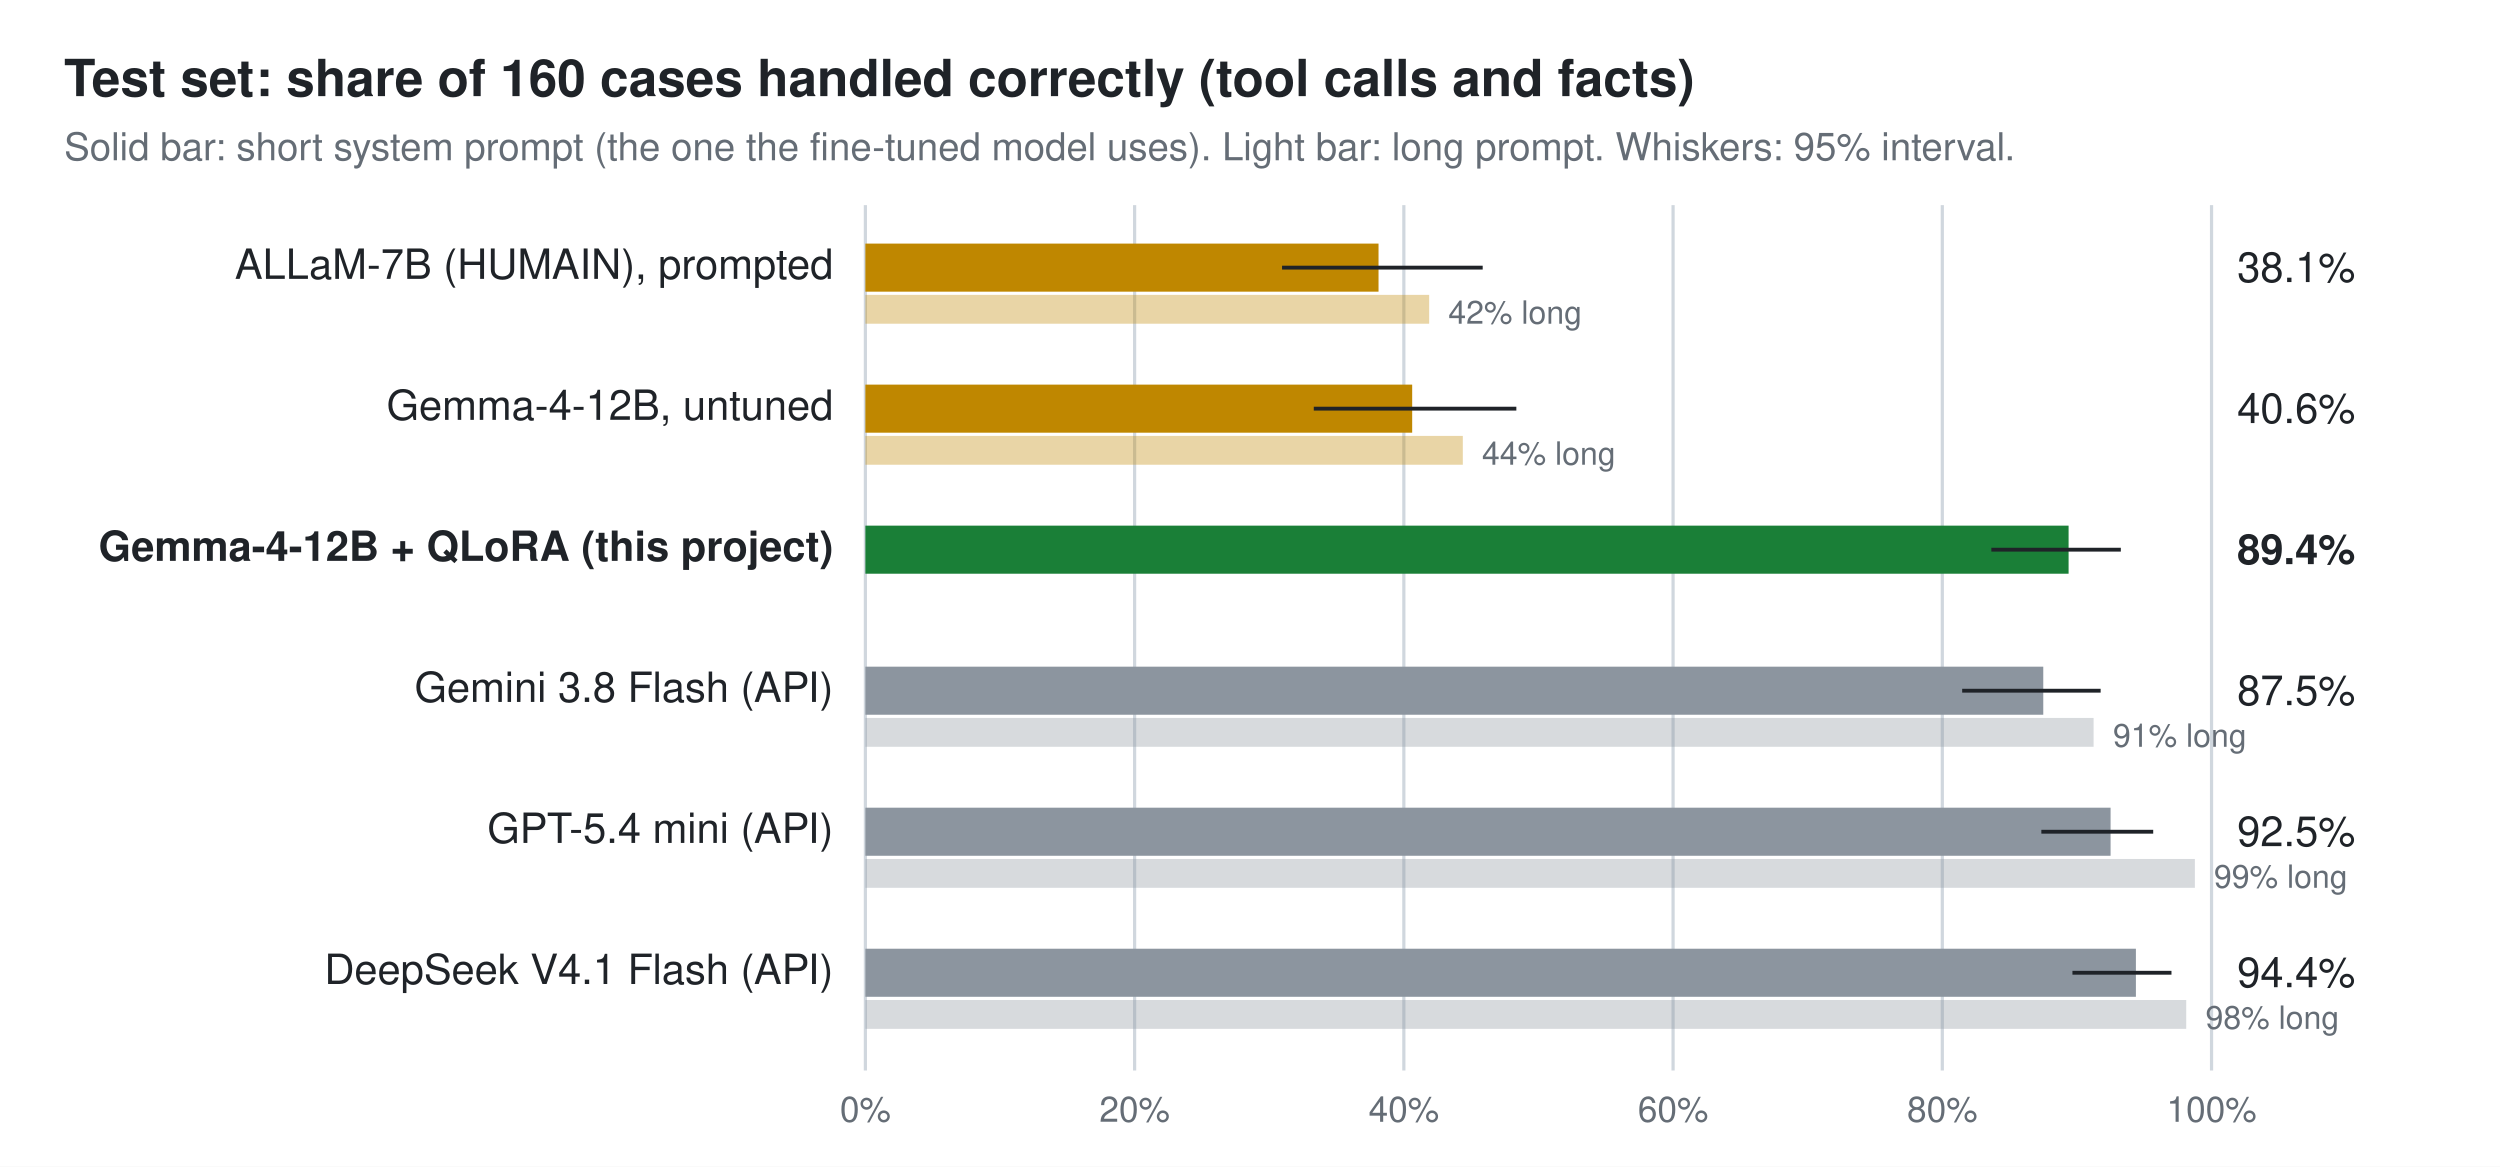
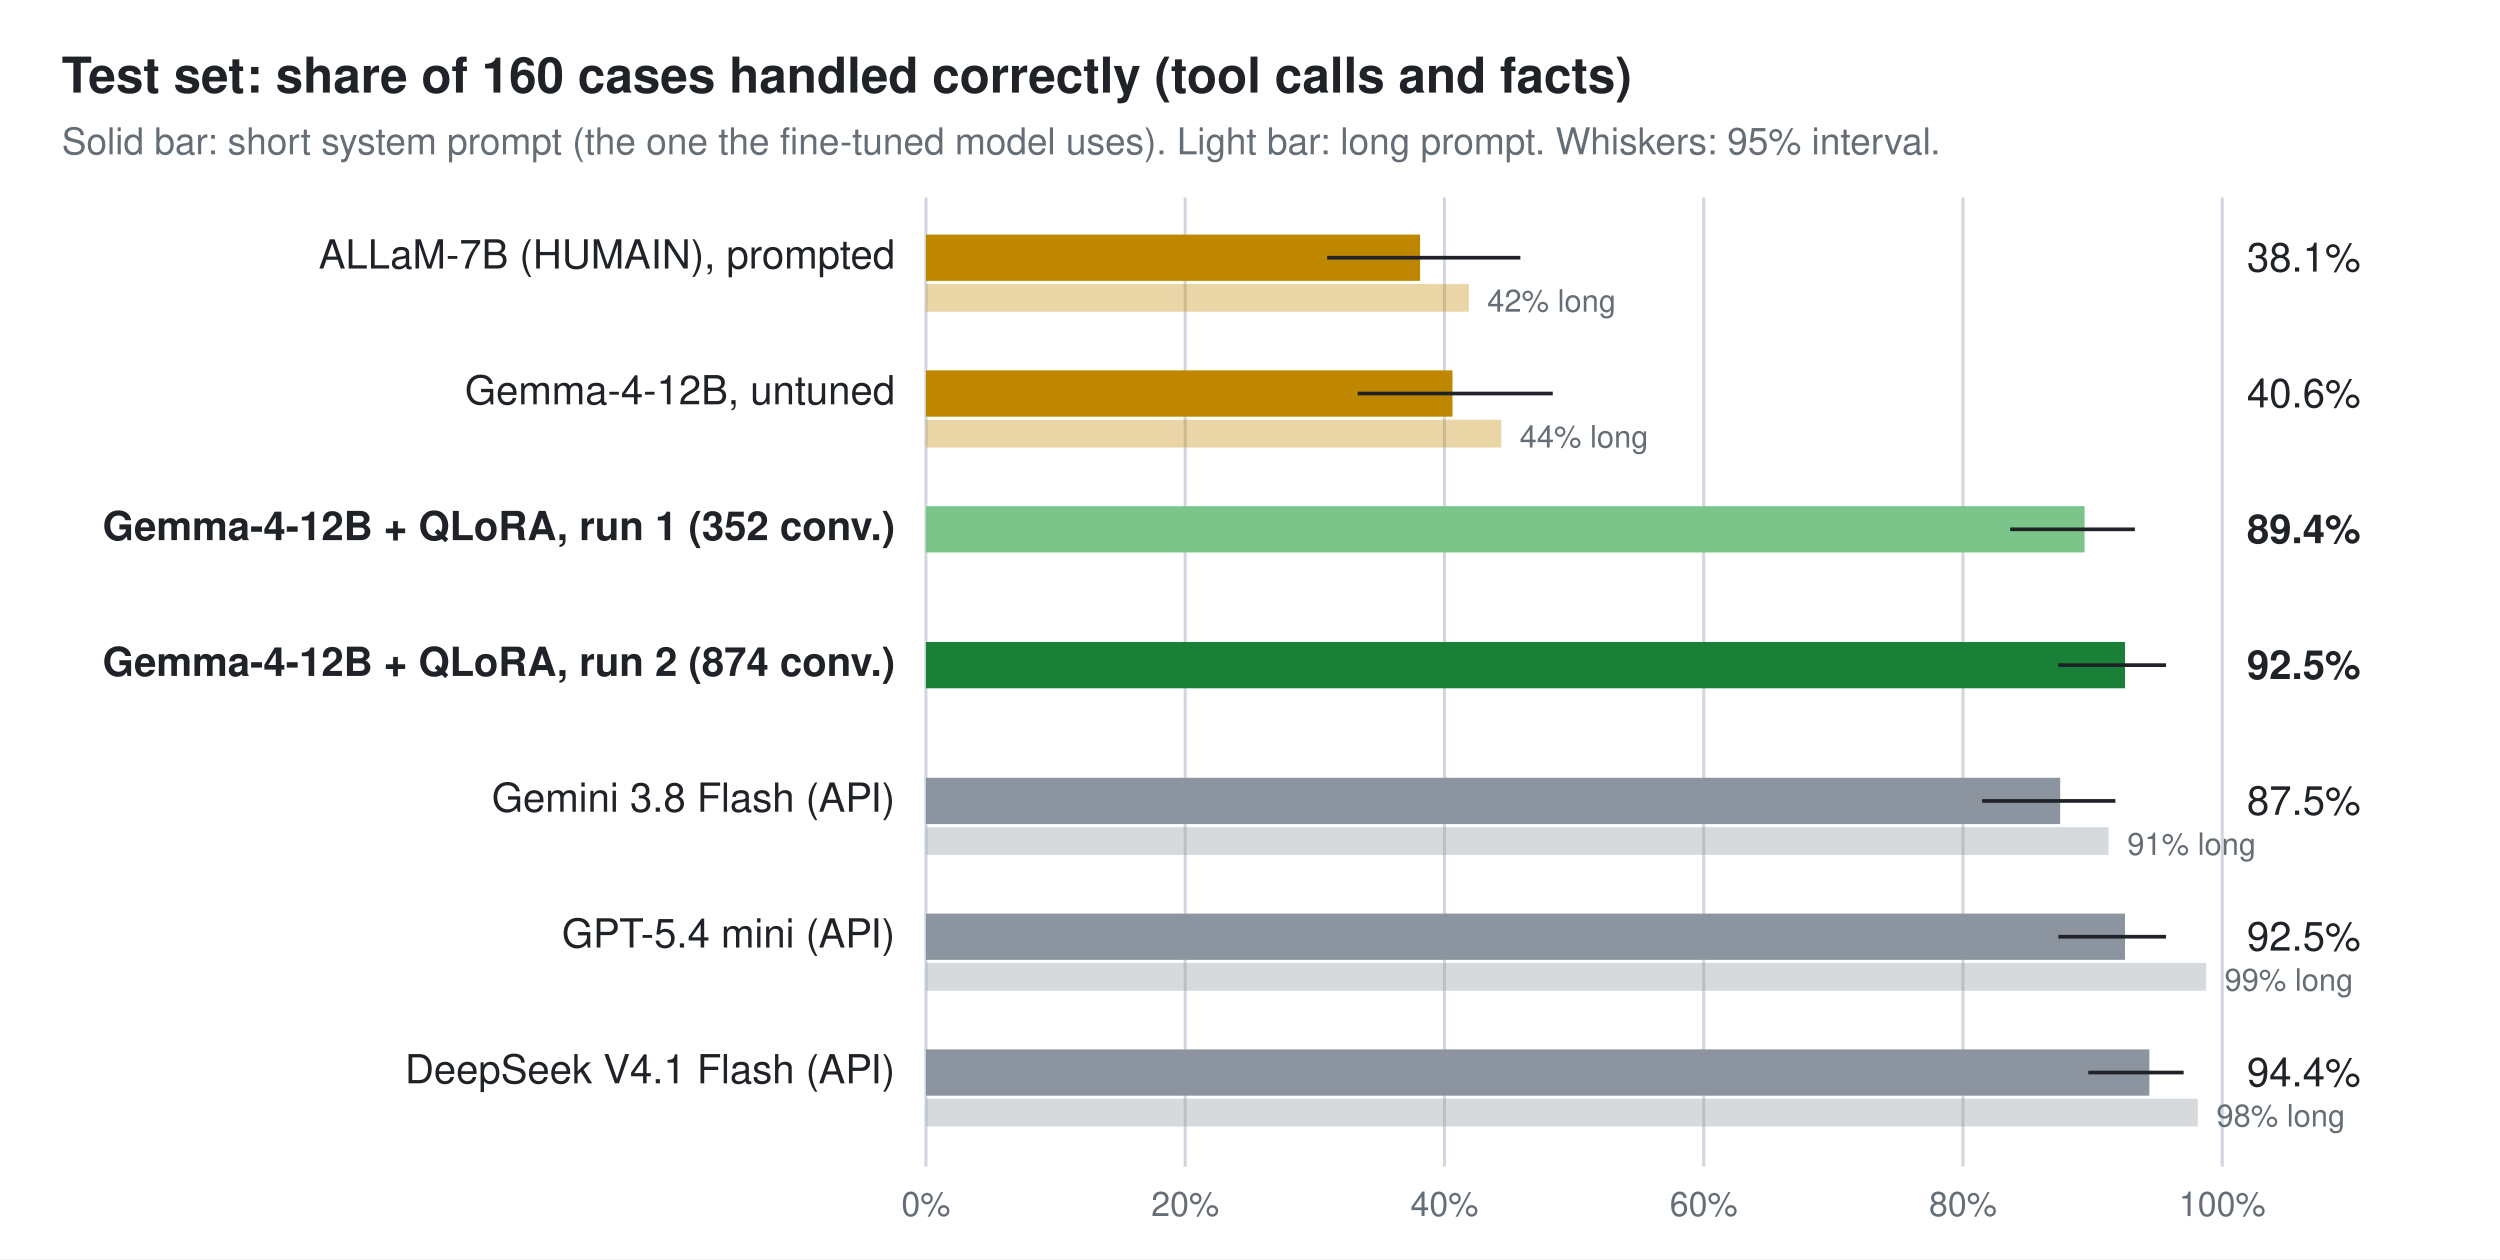
- <svg xmlns="http://www.w3.org/2000/svg" width="780" height="364" viewBox="0 0 780 364">
+ <svg xmlns="http://www.w3.org/2000/svg" width="810" height="408" viewBox="0 0 810 408">
  <rect width="100%" height="100%" fill="#ffffff" />
  <text x="20" y="30" font-family="Segoe UI, Helvetica, Arial, sans-serif" font-size="16" text-anchor="start" fill="#1f2328" font-weight="bold">Test set: share of 160 cases handled correctly (tool calls and facts)</text>
  <text x="20" y="50" font-family="Segoe UI, Helvetica, Arial, sans-serif" font-size="12" text-anchor="start" fill="#656d76" font-weight="normal">Solid bar: short system prompt (the one the fine-tuned model uses). Light bar: long prompt. Whiskers: 95% interval.</text>
-   <line x1="270.0" y1="64" x2="270.0" y2="334" stroke="#d0d7de" />
-   <text x="270.0" y="350" font-family="Segoe UI, Helvetica, Arial, sans-serif" font-size="11" text-anchor="middle" fill="#656d76" font-weight="normal">0%</text>
-   <line x1="354.0" y1="64" x2="354.0" y2="334" stroke="#d0d7de" />
-   <text x="354.0" y="350" font-family="Segoe UI, Helvetica, Arial, sans-serif" font-size="11" text-anchor="middle" fill="#656d76" font-weight="normal">20%</text>
-   <line x1="438.0" y1="64" x2="438.0" y2="334" stroke="#d0d7de" />
-   <text x="438.0" y="350" font-family="Segoe UI, Helvetica, Arial, sans-serif" font-size="11" text-anchor="middle" fill="#656d76" font-weight="normal">40%</text>
-   <line x1="522.0" y1="64" x2="522.0" y2="334" stroke="#d0d7de" />
-   <text x="522.0" y="350" font-family="Segoe UI, Helvetica, Arial, sans-serif" font-size="11" text-anchor="middle" fill="#656d76" font-weight="normal">60%</text>
-   <line x1="606.0" y1="64" x2="606.0" y2="334" stroke="#d0d7de" />
-   <text x="606.0" y="350" font-family="Segoe UI, Helvetica, Arial, sans-serif" font-size="11" text-anchor="middle" fill="#656d76" font-weight="normal">80%</text>
-   <line x1="690.0" y1="64" x2="690.0" y2="334" stroke="#d0d7de" />
-   <text x="690.0" y="350" font-family="Segoe UI, Helvetica, Arial, sans-serif" font-size="11" text-anchor="middle" fill="#656d76" font-weight="normal">100%</text>
-   <text x="260" y="87" font-family="Segoe UI, Helvetica, Arial, sans-serif" font-size="13" text-anchor="end" fill="#1f2328" font-weight="normal">ALLaM-7B (HUMAIN), prompted</text>
-   <rect x="270" y="92" width="175.9" height="9" fill="#bf8700" opacity="0.35" />
-   <text x="451.875" y="101" font-family="Segoe UI, Helvetica, Arial, sans-serif" font-size="10" text-anchor="start" fill="#656d76" font-weight="normal">42% long</text>
-   <rect x="270" y="76" width="160.1" height="15" fill="#bf8700" />
-   <line x1="400.0" y1="83.5" x2="462.6" y2="83.5" stroke="#1f2328" stroke-width="1.2" />
-   <text x="698" y="88" font-family="Segoe UI, Helvetica, Arial, sans-serif" font-size="13" text-anchor="start" fill="#1f2328" font-weight="normal">38.1%</text>
-   <text x="260" y="131" font-family="Segoe UI, Helvetica, Arial, sans-serif" font-size="13" text-anchor="end" fill="#1f2328" font-weight="normal">Gemma-4-12B, untuned</text>
-   <rect x="270" y="136" width="186.4" height="9" fill="#bf8700" opacity="0.35" />
-   <text x="462.375" y="145" font-family="Segoe UI, Helvetica, Arial, sans-serif" font-size="10" text-anchor="start" fill="#656d76" font-weight="normal">44% long</text>
-   <rect x="270" y="120" width="170.6" height="15" fill="#bf8700" />
-   <line x1="409.9" y1="127.5" x2="473.1" y2="127.5" stroke="#1f2328" stroke-width="1.2" />
-   <text x="698" y="132" font-family="Segoe UI, Helvetica, Arial, sans-serif" font-size="13" text-anchor="start" fill="#1f2328" font-weight="normal">40.6%</text>
-   <text x="260" y="175" font-family="Segoe UI, Helvetica, Arial, sans-serif" font-size="13" text-anchor="end" fill="#1f2328" font-weight="bold">Gemma-4-12B + QLoRA (this project)</text>
-   <rect x="270" y="164" width="375.4" height="15" fill="#1a7f37" />
-   <line x1="621.3" y1="171.5" x2="661.7" y2="171.5" stroke="#1f2328" stroke-width="1.2" />
-   <text x="698" y="176" font-family="Segoe UI, Helvetica, Arial, sans-serif" font-size="13" text-anchor="start" fill="#1f2328" font-weight="bold">89.4%</text>
-   <text x="260" y="219" font-family="Segoe UI, Helvetica, Arial, sans-serif" font-size="13" text-anchor="end" fill="#1f2328" font-weight="normal">Gemini 3.8 Flash (API)</text>
-   <rect x="270" y="224" width="383.2" height="9" fill="#8c959f" opacity="0.35" />
-   <text x="659.25" y="233" font-family="Segoe UI, Helvetica, Arial, sans-serif" font-size="10" text-anchor="start" fill="#656d76" font-weight="normal">91% long</text>
-   <rect x="270" y="208" width="367.5" height="15" fill="#8c959f" />
-   <line x1="612.2" y1="215.5" x2="655.4" y2="215.5" stroke="#1f2328" stroke-width="1.2" />
-   <text x="698" y="220" font-family="Segoe UI, Helvetica, Arial, sans-serif" font-size="13" text-anchor="start" fill="#1f2328" font-weight="normal">87.5%</text>
-   <text x="260" y="263" font-family="Segoe UI, Helvetica, Arial, sans-serif" font-size="13" text-anchor="end" fill="#1f2328" font-weight="normal">GPT-5.4 mini (API)</text>
-   <rect x="270" y="268" width="414.8" height="9" fill="#8c959f" opacity="0.35" />
-   <text x="690.75" y="277" font-family="Segoe UI, Helvetica, Arial, sans-serif" font-size="10" text-anchor="start" fill="#656d76" font-weight="normal">99% long</text>
-   <rect x="270" y="252" width="388.5" height="15" fill="#8c959f" />
-   <line x1="636.9" y1="259.5" x2="671.8" y2="259.5" stroke="#1f2328" stroke-width="1.2" />
-   <text x="698" y="264" font-family="Segoe UI, Helvetica, Arial, sans-serif" font-size="13" text-anchor="start" fill="#1f2328" font-weight="normal">92.5%</text>
-   <text x="260" y="307" font-family="Segoe UI, Helvetica, Arial, sans-serif" font-size="13" text-anchor="end" fill="#1f2328" font-weight="normal">DeepSeek V4.1 Flash (API)</text>
-   <rect x="270" y="312" width="412.1" height="9" fill="#8c959f" opacity="0.35" />
-   <text x="688.125" y="321" font-family="Segoe UI, Helvetica, Arial, sans-serif" font-size="10" text-anchor="start" fill="#656d76" font-weight="normal">98% long</text>
-   <rect x="270" y="296" width="396.4" height="15" fill="#8c959f" />
-   <line x1="646.6" y1="303.5" x2="677.5" y2="303.5" stroke="#1f2328" stroke-width="1.2" />
-   <text x="698" y="308" font-family="Segoe UI, Helvetica, Arial, sans-serif" font-size="13" text-anchor="start" fill="#1f2328" font-weight="normal">94.4%</text>
+   <line x1="300.0" y1="64" x2="300.0" y2="378" stroke="#d0d7de" />
+   <text x="300.0" y="394" font-family="Segoe UI, Helvetica, Arial, sans-serif" font-size="11" text-anchor="middle" fill="#656d76" font-weight="normal">0%</text>
+   <line x1="384.0" y1="64" x2="384.0" y2="378" stroke="#d0d7de" />
+   <text x="384.0" y="394" font-family="Segoe UI, Helvetica, Arial, sans-serif" font-size="11" text-anchor="middle" fill="#656d76" font-weight="normal">20%</text>
+   <line x1="468.0" y1="64" x2="468.0" y2="378" stroke="#d0d7de" />
+   <text x="468.0" y="394" font-family="Segoe UI, Helvetica, Arial, sans-serif" font-size="11" text-anchor="middle" fill="#656d76" font-weight="normal">40%</text>
+   <line x1="552.0" y1="64" x2="552.0" y2="378" stroke="#d0d7de" />
+   <text x="552.0" y="394" font-family="Segoe UI, Helvetica, Arial, sans-serif" font-size="11" text-anchor="middle" fill="#656d76" font-weight="normal">60%</text>
+   <line x1="636.0" y1="64" x2="636.0" y2="378" stroke="#d0d7de" />
+   <text x="636.0" y="394" font-family="Segoe UI, Helvetica, Arial, sans-serif" font-size="11" text-anchor="middle" fill="#656d76" font-weight="normal">80%</text>
+   <line x1="720.0" y1="64" x2="720.0" y2="378" stroke="#d0d7de" />
+   <text x="720.0" y="394" font-family="Segoe UI, Helvetica, Arial, sans-serif" font-size="11" text-anchor="middle" fill="#656d76" font-weight="normal">100%</text>
+   <text x="290" y="87" font-family="Segoe UI, Helvetica, Arial, sans-serif" font-size="13" text-anchor="end" fill="#1f2328" font-weight="normal">ALLaM-7B (HUMAIN), prompted</text>
+   <rect x="300" y="92" width="175.9" height="9" fill="#bf8700" opacity="0.35" />
+   <text x="481.875" y="101" font-family="Segoe UI, Helvetica, Arial, sans-serif" font-size="10" text-anchor="start" fill="#656d76" font-weight="normal">42% long</text>
+   <rect x="300" y="76" width="160.1" height="15" fill="#bf8700" />
+   <line x1="430.0" y1="83.5" x2="492.6" y2="83.5" stroke="#1f2328" stroke-width="1.2" />
+   <text x="728" y="88" font-family="Segoe UI, Helvetica, Arial, sans-serif" font-size="13" text-anchor="start" fill="#1f2328" font-weight="normal">38.1%</text>
+   <text x="290" y="131" font-family="Segoe UI, Helvetica, Arial, sans-serif" font-size="13" text-anchor="end" fill="#1f2328" font-weight="normal">Gemma-4-12B, untuned</text>
+   <rect x="300" y="136" width="186.4" height="9" fill="#bf8700" opacity="0.35" />
+   <text x="492.375" y="145" font-family="Segoe UI, Helvetica, Arial, sans-serif" font-size="10" text-anchor="start" fill="#656d76" font-weight="normal">44% long</text>
+   <rect x="300" y="120" width="170.6" height="15" fill="#bf8700" />
+   <line x1="439.9" y1="127.5" x2="503.1" y2="127.5" stroke="#1f2328" stroke-width="1.2" />
+   <text x="728" y="132" font-family="Segoe UI, Helvetica, Arial, sans-serif" font-size="13" text-anchor="start" fill="#1f2328" font-weight="normal">40.6%</text>
+   <text x="290" y="175" font-family="Segoe UI, Helvetica, Arial, sans-serif" font-size="13" text-anchor="end" fill="#1f2328" font-weight="bold">Gemma-4-12B + QLoRA, run 1 (352 conv.)</text>
+   <rect x="300" y="164" width="375.4" height="15" fill="#7cc58a" />
+   <line x1="651.3" y1="171.5" x2="691.7" y2="171.5" stroke="#1f2328" stroke-width="1.2" />
+   <text x="728" y="176" font-family="Segoe UI, Helvetica, Arial, sans-serif" font-size="13" text-anchor="start" fill="#1f2328" font-weight="bold">89.4%</text>
+   <text x="290" y="219" font-family="Segoe UI, Helvetica, Arial, sans-serif" font-size="13" text-anchor="end" fill="#1f2328" font-weight="bold">Gemma-4-12B + QLoRA, run 2 (874 conv.)</text>
+   <rect x="300" y="208" width="388.5" height="15" fill="#1a7f37" />
+   <line x1="666.9" y1="215.5" x2="701.8" y2="215.5" stroke="#1f2328" stroke-width="1.2" />
+   <text x="728" y="220" font-family="Segoe UI, Helvetica, Arial, sans-serif" font-size="13" text-anchor="start" fill="#1f2328" font-weight="bold">92.5%</text>
+   <text x="290" y="263" font-family="Segoe UI, Helvetica, Arial, sans-serif" font-size="13" text-anchor="end" fill="#1f2328" font-weight="normal">Gemini 3.8 Flash (API)</text>
+   <rect x="300" y="268" width="383.2" height="9" fill="#8c959f" opacity="0.35" />
+   <text x="689.25" y="277" font-family="Segoe UI, Helvetica, Arial, sans-serif" font-size="10" text-anchor="start" fill="#656d76" font-weight="normal">91% long</text>
+   <rect x="300" y="252" width="367.5" height="15" fill="#8c959f" />
+   <line x1="642.2" y1="259.5" x2="685.4" y2="259.5" stroke="#1f2328" stroke-width="1.2" />
+   <text x="728" y="264" font-family="Segoe UI, Helvetica, Arial, sans-serif" font-size="13" text-anchor="start" fill="#1f2328" font-weight="normal">87.5%</text>
+   <text x="290" y="307" font-family="Segoe UI, Helvetica, Arial, sans-serif" font-size="13" text-anchor="end" fill="#1f2328" font-weight="normal">GPT-5.4 mini (API)</text>
+   <rect x="300" y="312" width="414.8" height="9" fill="#8c959f" opacity="0.35" />
+   <text x="720.75" y="321" font-family="Segoe UI, Helvetica, Arial, sans-serif" font-size="10" text-anchor="start" fill="#656d76" font-weight="normal">99% long</text>
+   <rect x="300" y="296" width="388.5" height="15" fill="#8c959f" />
+   <line x1="666.9" y1="303.5" x2="701.8" y2="303.5" stroke="#1f2328" stroke-width="1.2" />
+   <text x="728" y="308" font-family="Segoe UI, Helvetica, Arial, sans-serif" font-size="13" text-anchor="start" fill="#1f2328" font-weight="normal">92.5%</text>
+   <text x="290" y="351" font-family="Segoe UI, Helvetica, Arial, sans-serif" font-size="13" text-anchor="end" fill="#1f2328" font-weight="normal">DeepSeek V4.1 Flash (API)</text>
+   <rect x="300" y="356" width="412.1" height="9" fill="#8c959f" opacity="0.35" />
+   <text x="718.125" y="365" font-family="Segoe UI, Helvetica, Arial, sans-serif" font-size="10" text-anchor="start" fill="#656d76" font-weight="normal">98% long</text>
+   <rect x="300" y="340" width="396.4" height="15" fill="#8c959f" />
+   <line x1="676.6" y1="347.5" x2="707.5" y2="347.5" stroke="#1f2328" stroke-width="1.2" />
+   <text x="728" y="352" font-family="Segoe UI, Helvetica, Arial, sans-serif" font-size="13" text-anchor="start" fill="#1f2328" font-weight="normal">94.4%</text>
</svg>
